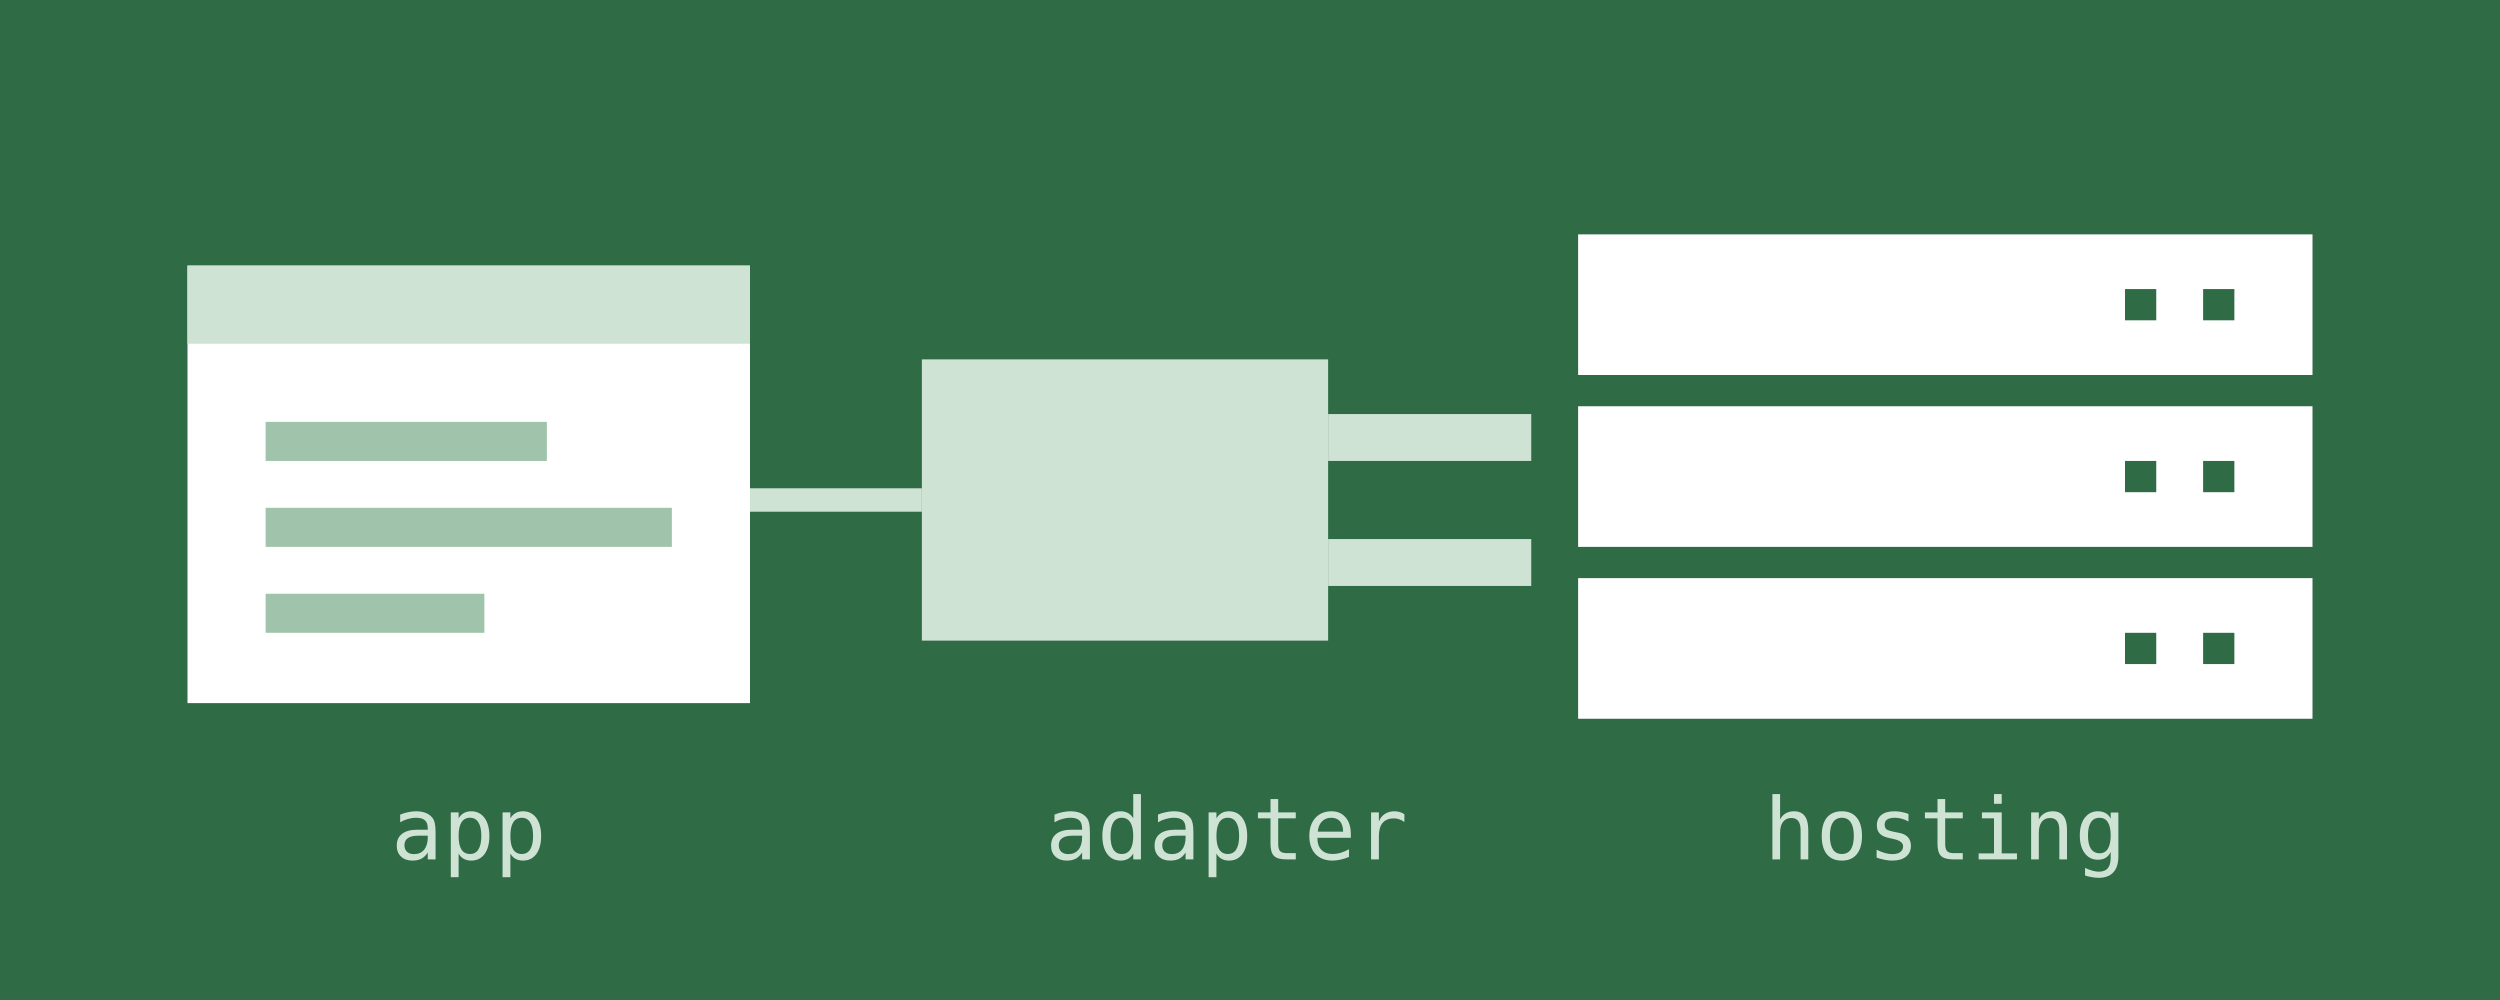
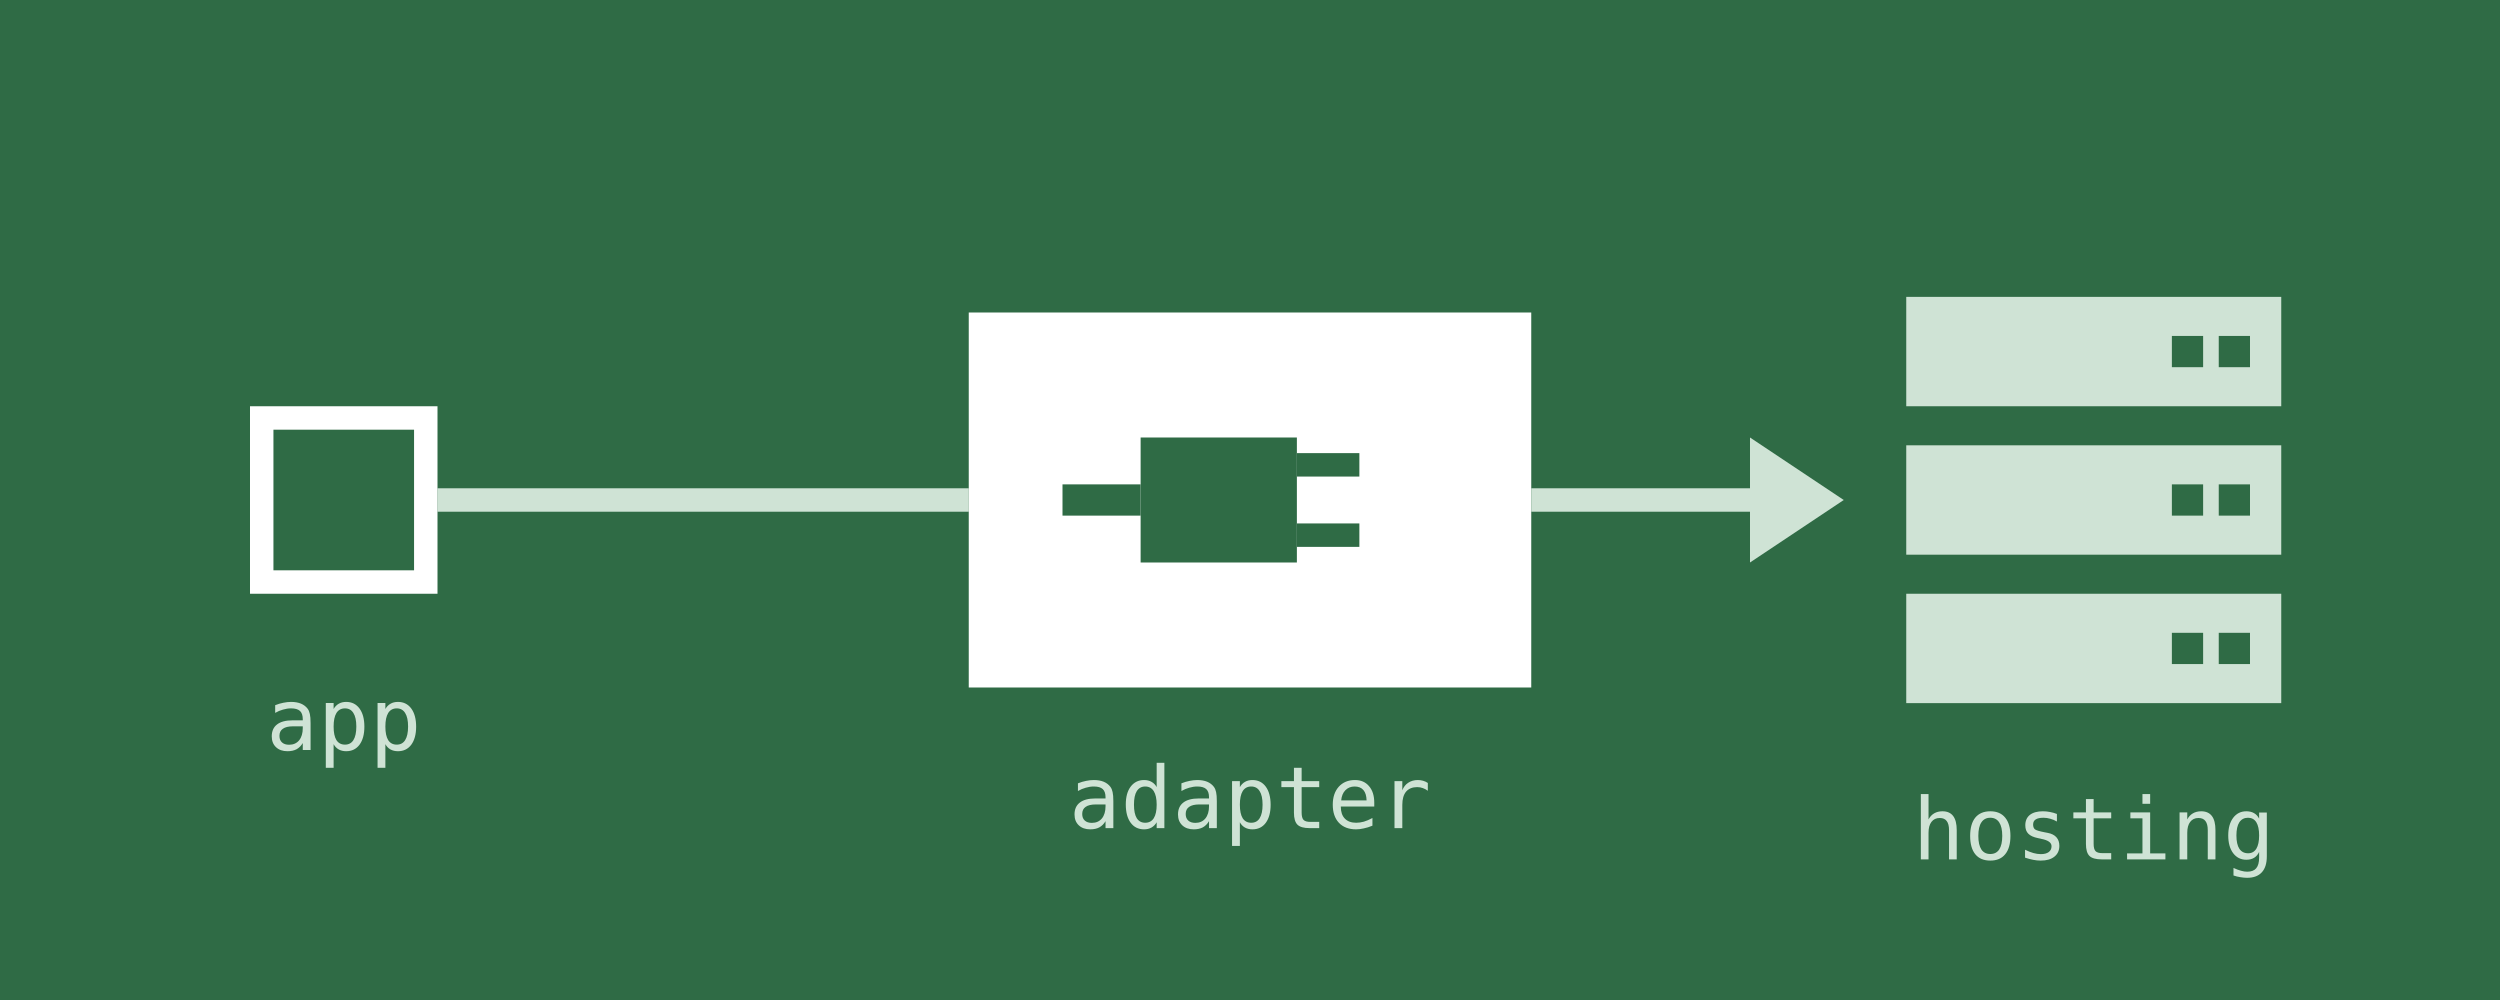
<svg xmlns="http://www.w3.org/2000/svg" width="320" height="128" viewBox="0 0 320 128" aria-hidden="true">
  <rect width="320" height="128" fill="#2f6b45" />
-   <rect x="24" y="34" width="72" height="56" fill="#ffffff" />
-   <rect x="24" y="34" width="72" height="10" fill="#cfe3d5" />
-   <g fill="#9fc4ab">
-     <rect x="34" y="54" width="36" height="5" />
-     <rect x="34" y="65" width="52" height="5" />
-     <rect x="34" y="76" width="28" height="5" />
+   <path d="M56 64H124" fill="none" stroke="#cfe3d5" stroke-width="3" />
+   <rect x="33.5" y="53.5" width="21" height="21" fill="none" stroke="#ffffff" stroke-width="3" />
+   <rect x="124" y="40" width="72" height="48" fill="#ffffff" />
+   <g fill="#2f6b45">
+     <rect x="146" y="56" width="20" height="16" />
+     <rect x="166" y="58" width="8" height="3" />
+     <rect x="166" y="67" width="8" height="3" />
+     <rect x="136" y="62" width="10" height="4" />
  </g>
-   <path d="M96 64H118" stroke="#cfe3d5" stroke-width="3" />
-   <rect x="118" y="46" width="52" height="36" fill="#cfe3d5" />
+   <path d="M196 64H226" stroke="#cfe3d5" stroke-width="3" />
+   <path d="M224 56L236 64L224 72Z" fill="#cfe3d5" />
  <g fill="#cfe3d5">
-     <rect x="170" y="53" width="26" height="6" />
-     <rect x="170" y="69" width="26" height="6" />
-   </g>
-   <g fill="#ffffff">
-     <rect x="202" y="30" width="94" height="18" />
-     <rect x="202" y="52" width="94" height="18" />
-     <rect x="202" y="74" width="94" height="18" />
+     <rect x="244" y="38" width="48" height="14" />
+     <rect x="244" y="57" width="48" height="14" />
+     <rect x="244" y="76" width="48" height="14" />
  </g>
  <g fill="#2f6b45">
-     <rect x="272" y="37" width="4" height="4" />
-     <rect x="282" y="37" width="4" height="4" />
-     <rect x="272" y="59" width="4" height="4" />
-     <rect x="282" y="59" width="4" height="4" />
-     <rect x="272" y="81" width="4" height="4" />
-     <rect x="282" y="81" width="4" height="4" />
+     <rect x="278" y="43" width="4" height="4" />
+     <rect x="284" y="43" width="4" height="4" />
+     <rect x="278" y="62" width="4" height="4" />
+     <rect x="284" y="62" width="4" height="4" />
+     <rect x="278" y="81" width="4" height="4" />
+     <rect x="284" y="81" width="4" height="4" />
  </g>
  <g font-family="JetBrains Mono, ui-monospace, monospace" font-size="11" fill="#cfe3d5" text-anchor="middle">
-     <text x="60" y="110">app</text>
-     <text x="157" y="110">adapter</text>
-     <text x="249" y="110">hosting</text>
+     <text x="44" y="96">app</text>
+     <text x="160" y="106">adapter</text>
+     <text x="268" y="110">hosting</text>
  </g>
</svg>
